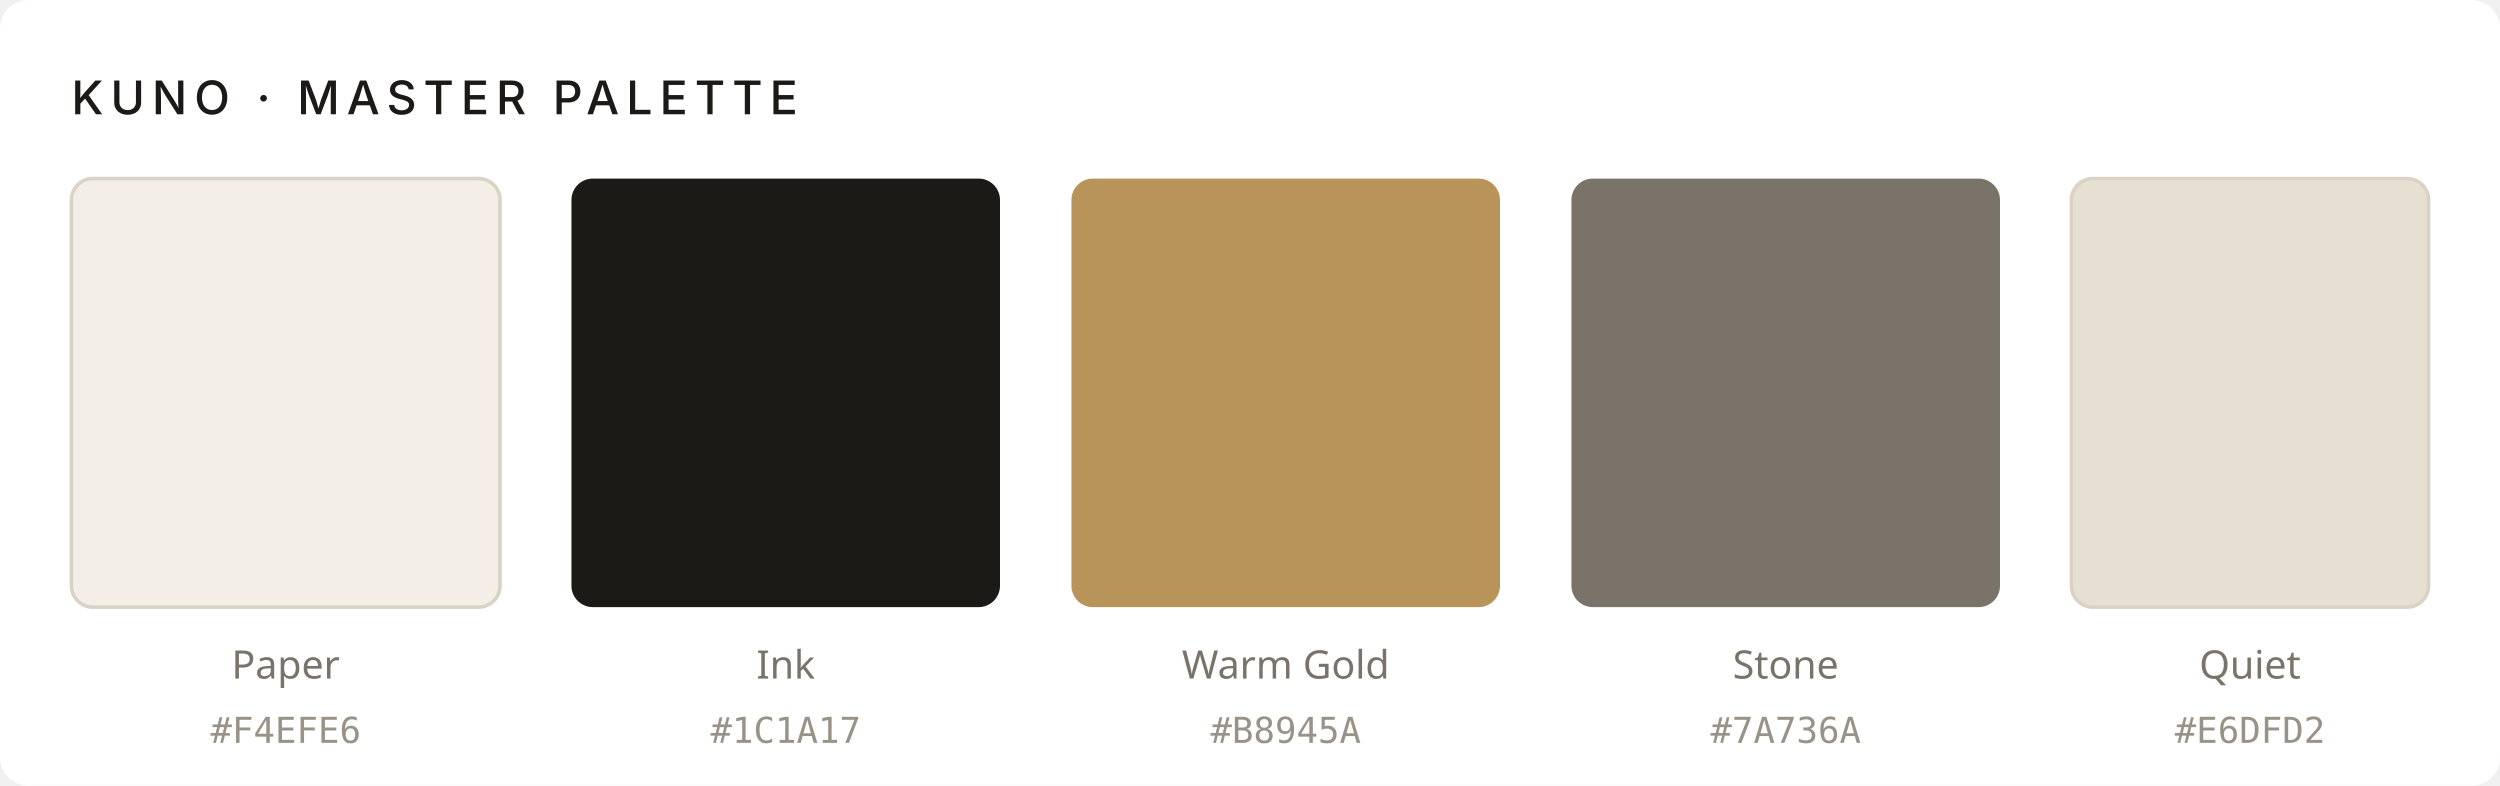
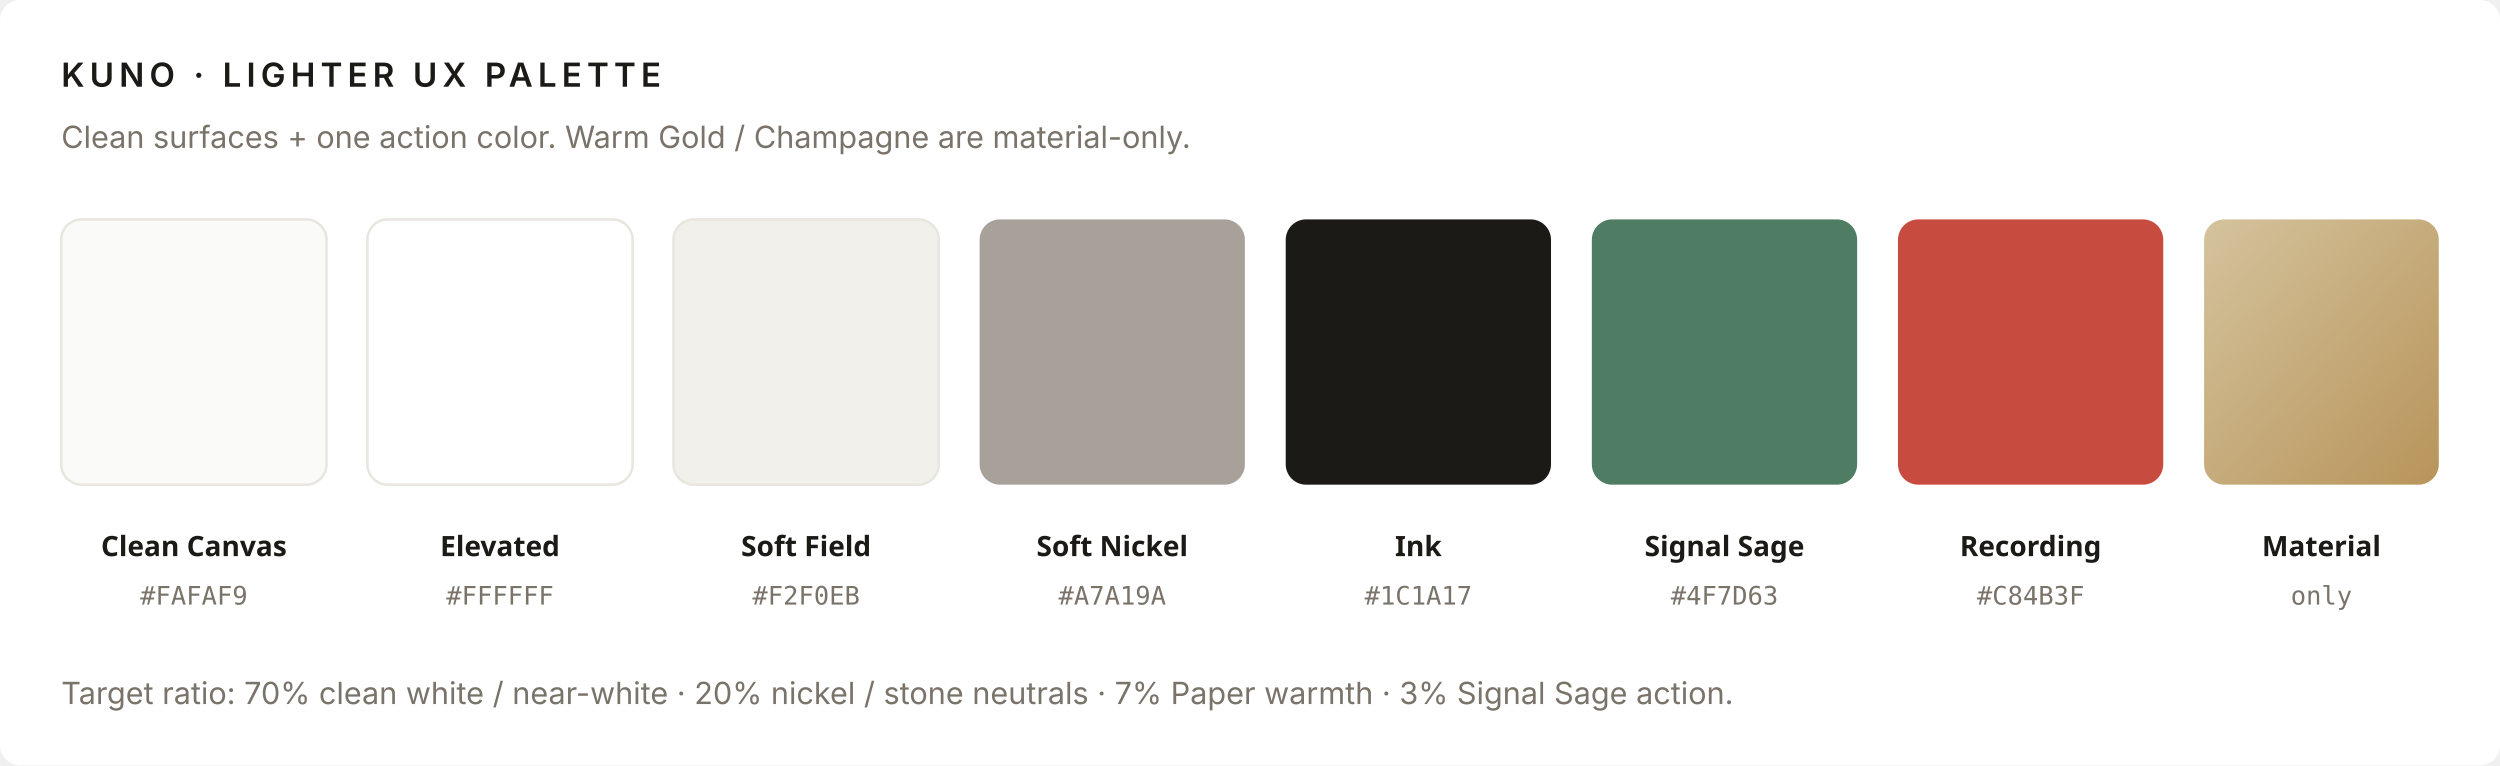
- <svg xmlns="http://www.w3.org/2000/svg" viewBox="0 0 700 220" width="700" height="220">
-   <rect width="700" height="220" fill="#FFFFFF" rx="8" />
-   <text x="20" y="32" font-family="system-ui,-apple-system,sans-serif" font-size="13" font-weight="500" fill="#1C1A17" letter-spacing="2">KUNO · MASTER PALETTE</text>
+ <svg xmlns="http://www.w3.org/2000/svg" viewBox="0 0 980 300" width="980" height="300">
+   <defs>
+     <linearGradient id="material" x1="0" y1="0" x2="1" y2="1">
+       <stop offset="0" stop-color="#D4C39D" />
+       <stop offset="1" stop-color="#B8945A" />
+     </linearGradient>
+   </defs>
+   <rect width="980" height="300" fill="#FFFFFF" rx="8" />
+   <text x="24" y="34" font-family="system-ui,-apple-system,sans-serif" font-size="13" font-weight="600" fill="#1C1A17" letter-spacing="2">KUNO · LIGHTER UX PALETTE</text>
+   <text x="24" y="58" font-family="system-ui,-apple-system,sans-serif" font-size="12" fill="#7A736A">Clean surfaces + one action color. Warm Gold / Champagne are material-only.</text>
  <g>
-     <rect x="20" y="50" width="120" height="120" fill="#F4EFE6" stroke="#D9D2C5" stroke-width="1" rx="6" />
-     <text x="80" y="190" font-family="system-ui,sans-serif" font-size="11" font-weight="500" fill="#7A736A" text-anchor="middle">Paper</text>
-     <text x="80" y="208" font-family="ui-monospace,monospace" font-size="10" fill="#999286" text-anchor="middle">#F4EFE6</text>
+     <rect x="24" y="86" width="104" height="104" fill="#FAFAF9" stroke="#E9E6DF" stroke-width="1" rx="8" />
+     <text x="76" y="218" font-family="system-ui,sans-serif" font-size="11" font-weight="600" fill="#1C1A17" text-anchor="middle">Clean Canvas</text>
+     <text x="76" y="237" font-family="ui-monospace,monospace" font-size="10" fill="#7A736A" text-anchor="middle">#FAFAF9</text>
  </g>
  <g>
-     <rect x="160" y="50" width="120" height="120" fill="#1C1A17" rx="6" />
-     <text x="220" y="190" font-family="system-ui,sans-serif" font-size="11" font-weight="500" fill="#7A736A" text-anchor="middle">Ink</text>
-     <text x="220" y="208" font-family="ui-monospace,monospace" font-size="10" fill="#999286" text-anchor="middle">#1C1A17</text>
+     <rect x="144" y="86" width="104" height="104" fill="#FFFFFF" stroke="#E9E6DF" stroke-width="1" rx="8" />
+     <text x="196" y="218" font-family="system-ui,sans-serif" font-size="11" font-weight="600" fill="#1C1A17" text-anchor="middle">Elevated</text>
+     <text x="196" y="237" font-family="ui-monospace,monospace" font-size="10" fill="#7A736A" text-anchor="middle">#FFFFFF</text>
  </g>
  <g>
-     <rect x="300" y="50" width="120" height="120" fill="#B8945A" rx="6" />
-     <text x="360" y="190" font-family="system-ui,sans-serif" font-size="11" font-weight="500" fill="#7A736A" text-anchor="middle">Warm Gold</text>
-     <text x="360" y="208" font-family="ui-monospace,monospace" font-size="10" fill="#999286" text-anchor="middle">#B8945A</text>
+     <rect x="264" y="86" width="104" height="104" fill="#F2F0EB" stroke="#E9E6DF" stroke-width="1" rx="8" />
+     <text x="316" y="218" font-family="system-ui,sans-serif" font-size="11" font-weight="600" fill="#1C1A17" text-anchor="middle">Soft Field</text>
+     <text x="316" y="237" font-family="ui-monospace,monospace" font-size="10" fill="#7A736A" text-anchor="middle">#F2F0EB</text>
  </g>
  <g>
-     <rect x="440" y="50" width="120" height="120" fill="#7A736A" rx="6" />
-     <text x="500" y="190" font-family="system-ui,sans-serif" font-size="11" font-weight="500" fill="#7A736A" text-anchor="middle">Stone</text>
-     <text x="500" y="208" font-family="ui-monospace,monospace" font-size="10" fill="#999286" text-anchor="middle">#7A736A</text>
+     <rect x="384" y="86" width="104" height="104" fill="#A7A19A" rx="8" />
+     <text x="436" y="218" font-family="system-ui,sans-serif" font-size="11" font-weight="600" fill="#1C1A17" text-anchor="middle">Soft Nickel</text>
+     <text x="436" y="237" font-family="ui-monospace,monospace" font-size="10" fill="#7A736A" text-anchor="middle">#A7A19A</text>
  </g>
  <g>
-     <rect x="580" y="50" width="100" height="120" fill="#E6DFD2" stroke="#D9D2C5" stroke-width="1" rx="6" />
-     <text x="630" y="190" font-family="system-ui,sans-serif" font-size="11" font-weight="500" fill="#7A736A" text-anchor="middle">Quiet</text>
-     <text x="630" y="208" font-family="ui-monospace,monospace" font-size="10" fill="#999286" text-anchor="middle">#E6DFD2</text>
+     <rect x="504" y="86" width="104" height="104" fill="#1C1A17" rx="8" />
+     <text x="556" y="218" font-family="system-ui,sans-serif" font-size="11" font-weight="600" fill="#1C1A17" text-anchor="middle">Ink</text>
+     <text x="556" y="237" font-family="ui-monospace,monospace" font-size="10" fill="#7A736A" text-anchor="middle">#1C1A17</text>
  </g>
+   <g>
+     <rect x="624" y="86" width="104" height="104" fill="#4F7D63" rx="8" />
+     <text x="676" y="218" font-family="system-ui,sans-serif" font-size="11" font-weight="600" fill="#1C1A17" text-anchor="middle">Signal Sage</text>
+     <text x="676" y="237" font-family="ui-monospace,monospace" font-size="10" fill="#7A736A" text-anchor="middle">#4F7D63</text>
+   </g>
+   <g>
+     <rect x="744" y="86" width="104" height="104" fill="#C84B3F" rx="8" />
+     <text x="796" y="218" font-family="system-ui,sans-serif" font-size="11" font-weight="600" fill="#1C1A17" text-anchor="middle">Recording</text>
+     <text x="796" y="237" font-family="ui-monospace,monospace" font-size="10" fill="#7A736A" text-anchor="middle">#C84B3F</text>
+   </g>
+   <g>
+     <rect x="864" y="86" width="92" height="104" fill="url(#material)" rx="8" />
+     <text x="910" y="218" font-family="system-ui,sans-serif" font-size="11" font-weight="600" fill="#1C1A17" text-anchor="middle">Material</text>
+     <text x="910" y="237" font-family="ui-monospace,monospace" font-size="10" fill="#7A736A" text-anchor="middle">only</text>
+   </g>
+   <text x="24" y="276" font-family="system-ui,-apple-system,sans-serif" font-size="12" fill="#7A736A">Target ratio: 70% clean white / near-white · 20% nickel / stone neutrals · 7% Paper warmth · 3% Signal Sage action.</text>
</svg>
